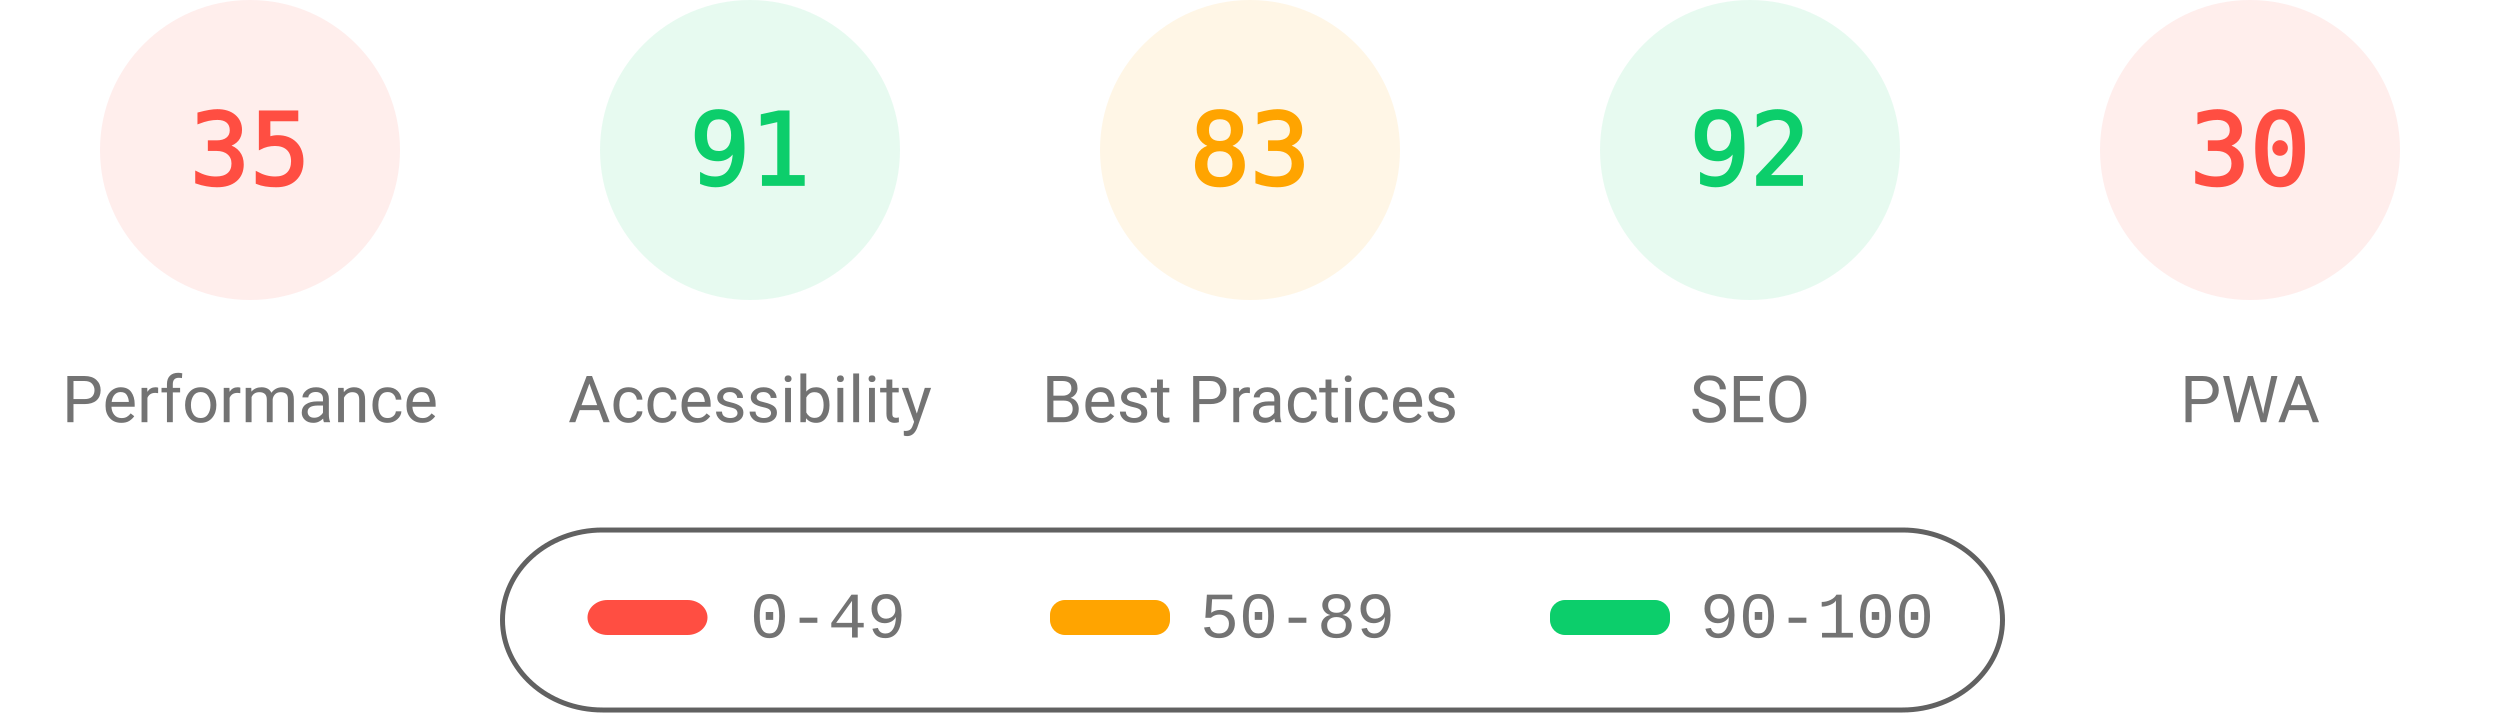
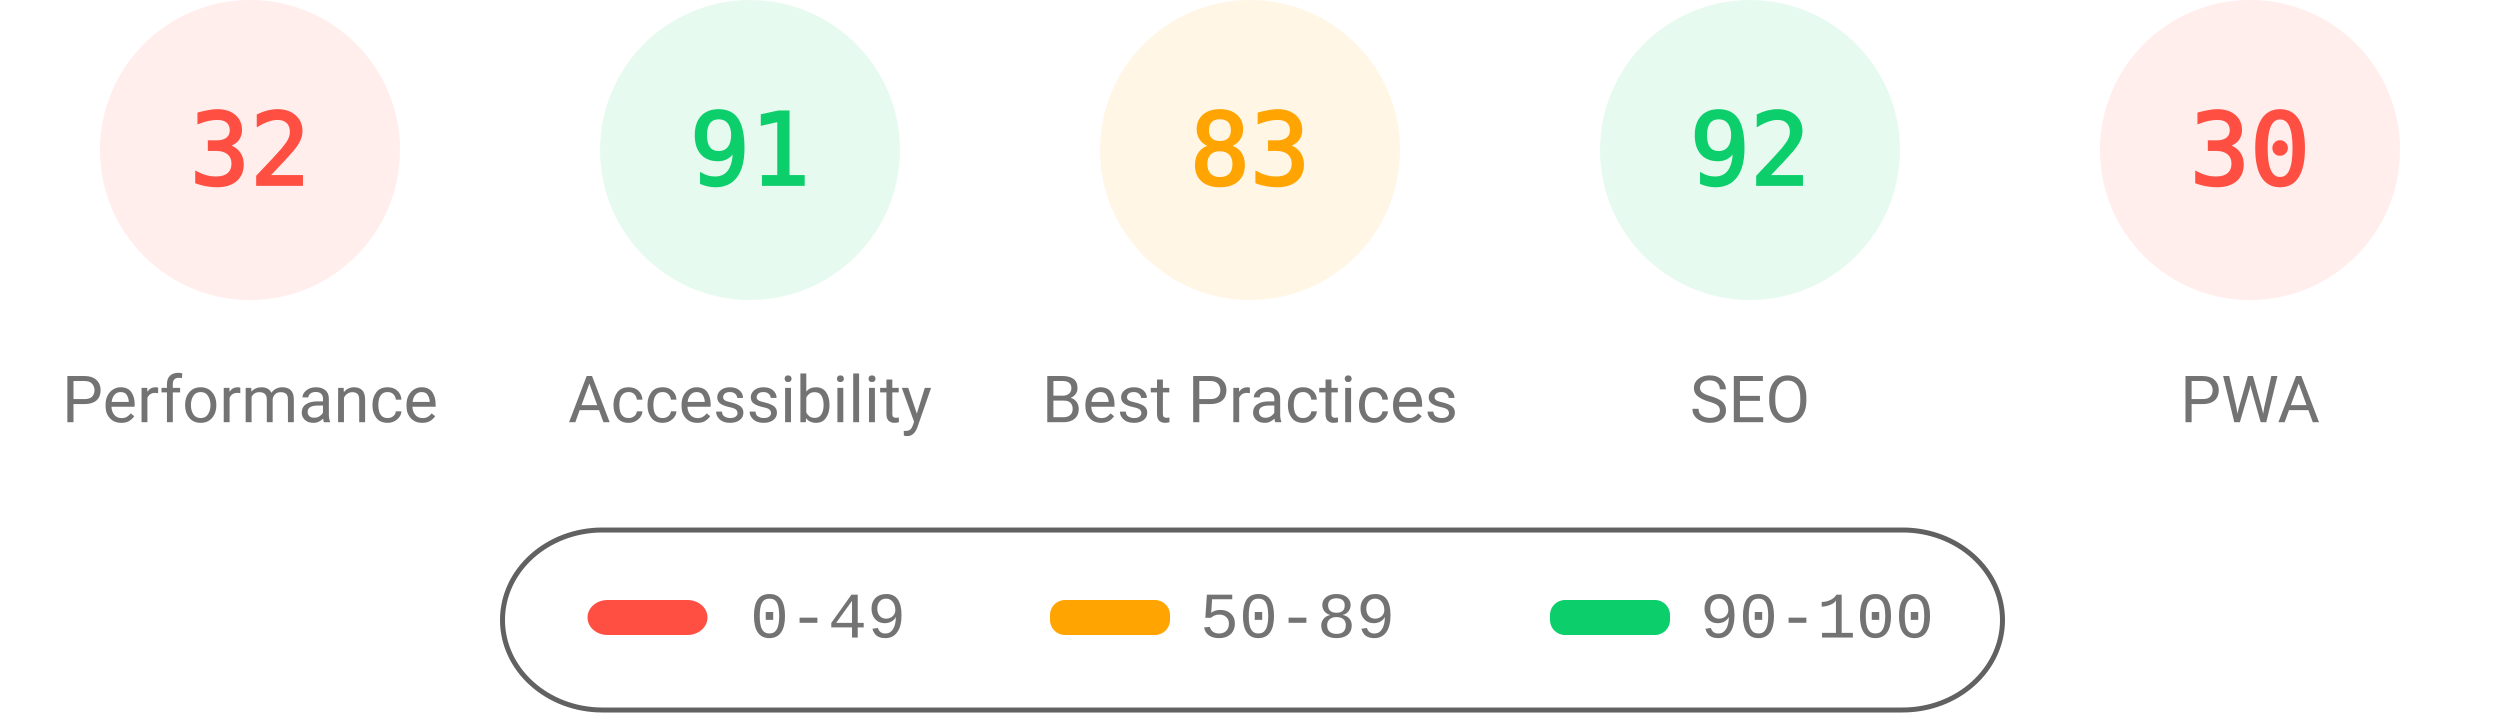
<svg xmlns="http://www.w3.org/2000/svg" fill="none" width="1000" height="285">
  <style>.gauge-base{opacity:.1}.gauge-arc{fill:none;animation-delay:250ms;stroke-linecap:round;transform:rotate(-90deg);transform-origin:100px 60px;animation:load-gauge 1s ease forwards}.guage-text{font-size:40px;font-family:monospace;text-align:center}.guage-red{color:#ff4e42;fill:#ff4e42;stroke:#ff4e42}.guage-orange{color:#ffa400;fill:#ffa400;stroke:#ffa400}.guage-green{color:#0cce6b;fill:#0cce6b;stroke:#0cce6b}.guage-undefined{color:#5c5c5c;fill:#5c5c5c;stroke:#5c5c5c}.guage-title{color:#737373;fill:#737373;stroke:none;font-size:26px;line-height:26px;font-family:Roboto,Halvetica,Arial,sans-serif}@keyframes load-gauge{from{stroke-dasharray:0 352.858}}</style>
  <svg class="guage-div guage-perf guage-red" viewBox="0 0 200 200" width="200" height="200">
    <circle class="gauge-base" r="56" cx="100" cy="60" stroke-width="8" />
-     <circle class="gauge-arc guage-arc-1" r="56" cx="100" cy="60" stroke-width="8" style="stroke-dasharray:123.15,351.858" />
-     <text class="guage-text" x="100" y="60" alignment-baseline="central" dominant-baseline="central" text-anchor="middle">35</text>
+     <circle class="gauge-arc guage-arc-1" r="56" cx="100" cy="60" stroke-width="8" style="stroke-dasharray:112.595,351.858" />
+     <text class="guage-text" x="100" y="60" alignment-baseline="central" dominant-baseline="central" text-anchor="middle">32</text>
    <text class="guage-title" x="100" y="160" alignment-baseline="central" dominant-baseline="central" text-anchor="middle">Performance</text>
  </svg>
  <svg class="guage-div guage-acc guage-green" viewBox="0 0 200 200" width="200" height="200" x="200">
    <circle class="gauge-base" r="56" cx="100" cy="60" stroke-width="8" />
    <circle class="gauge-arc guage-arc-2" r="56" cx="100" cy="60" stroke-width="8" style="stroke-dasharray:320.191,351.858" />
    <text class="guage-text" x="100" y="60" alignment-baseline="central" dominant-baseline="central" text-anchor="middle">91</text>
    <text class="guage-title" x="100" y="160" alignment-baseline="central" dominant-baseline="central" text-anchor="middle">Accessibility</text>
  </svg>
  <svg class="guage-div guage-best guage-orange" viewBox="0 0 200 200" width="200" height="200" x="400">
    <circle class="gauge-base" r="56" cx="100" cy="60" stroke-width="8" />
    <circle class="gauge-arc guage-arc-3" r="56" cx="100" cy="60" stroke-width="8" style="stroke-dasharray:292.042,351.858" />
    <text class="guage-text" x="100" y="60" alignment-baseline="central" dominant-baseline="central" text-anchor="middle">83</text>
    <text class="guage-title" x="100" y="160" alignment-baseline="central" dominant-baseline="central" text-anchor="middle">Best Practices</text>
  </svg>
  <svg class="guage-div guage-seo guage-green" viewBox="0 0 200 200" width="200" height="200" x="600">
    <circle class="gauge-base" r="56" cx="100" cy="60" stroke-width="8" />
    <circle class="gauge-arc guage-arc-4" r="56" cx="100" cy="60" stroke-width="8" style="stroke-dasharray:323.709,351.858" />
    <text class="guage-text" x="100" y="60" alignment-baseline="central" dominant-baseline="central" text-anchor="middle">92</text>
    <text class="guage-title" x="100" y="160" alignment-baseline="central" dominant-baseline="central" text-anchor="middle">SEO</text>
  </svg>
  <svg class="guage-div guage-pwa guage-red" viewBox="0 0 200 200" width="200" height="200" x="800">
    <circle class="gauge-base" r="56" cx="100" cy="60" stroke-width="8" />
    <circle class="gauge-arc guage-arc-4" r="56" cx="100" cy="60" stroke-width="8" style="stroke-dasharray:105.557,351.858" />
    <text class="guage-text" x="100" y="60" alignment-baseline="central" dominant-baseline="central" text-anchor="middle">30</text>
    <text class="guage-title" x="100" y="160" alignment-baseline="central" dominant-baseline="central" text-anchor="middle">PWA</text>
  </svg>
  <svg width="604" height="76" x="200" y="210">
    <path fill="none" id="canvas_background" d="M-1-1h604v80H-1z" />
    <rect fill-opacity="0" stroke="#616161" stroke-width="2" rx="40" id="svg_2" height="72" width="600" y="2" x="1" fill="#000" />
    <rect stroke="#000" rx="8" id="svg_3" height="14" width="48" y="30" x="35" stroke-opacity="null" stroke-width="0" fill="#ff4e42" />
    <rect stroke="#000" rx="6" id="svg_4" height="14" width="48" y="30" x="220" stroke-opacity="null" stroke-width="0" fill="#ffa400" />
    <rect stroke="#000" rx="6" id="svg_5" height="14" width="48" y="30" x="420" stroke-opacity="null" stroke-width="0" fill="#0cce6b" />
    <text xml:space="preserve" text-anchor="start" font-family="'Courier New', Courier, monospace" font-size="26" id="svg_6" y="45" x="100" stroke-opacity="null" stroke-width="0" stroke="#000" fill="#737373">0-49</text>
    <text xml:space="preserve" text-anchor="start" font-family="'Courier New', Courier, monospace" font-size="26" id="svg_7" y="45" x="280" stroke-opacity="null" stroke-width="0" stroke="#000" fill="#737373">50-89</text>
    <text xml:space="preserve" text-anchor="start" font-family="'Courier New', Courier, monospace" font-size="26" id="svg_8" y="45" x="480" stroke-opacity="null" stroke-width="0" stroke="#000" fill="#737373">90-100</text>
  </svg>
</svg>
